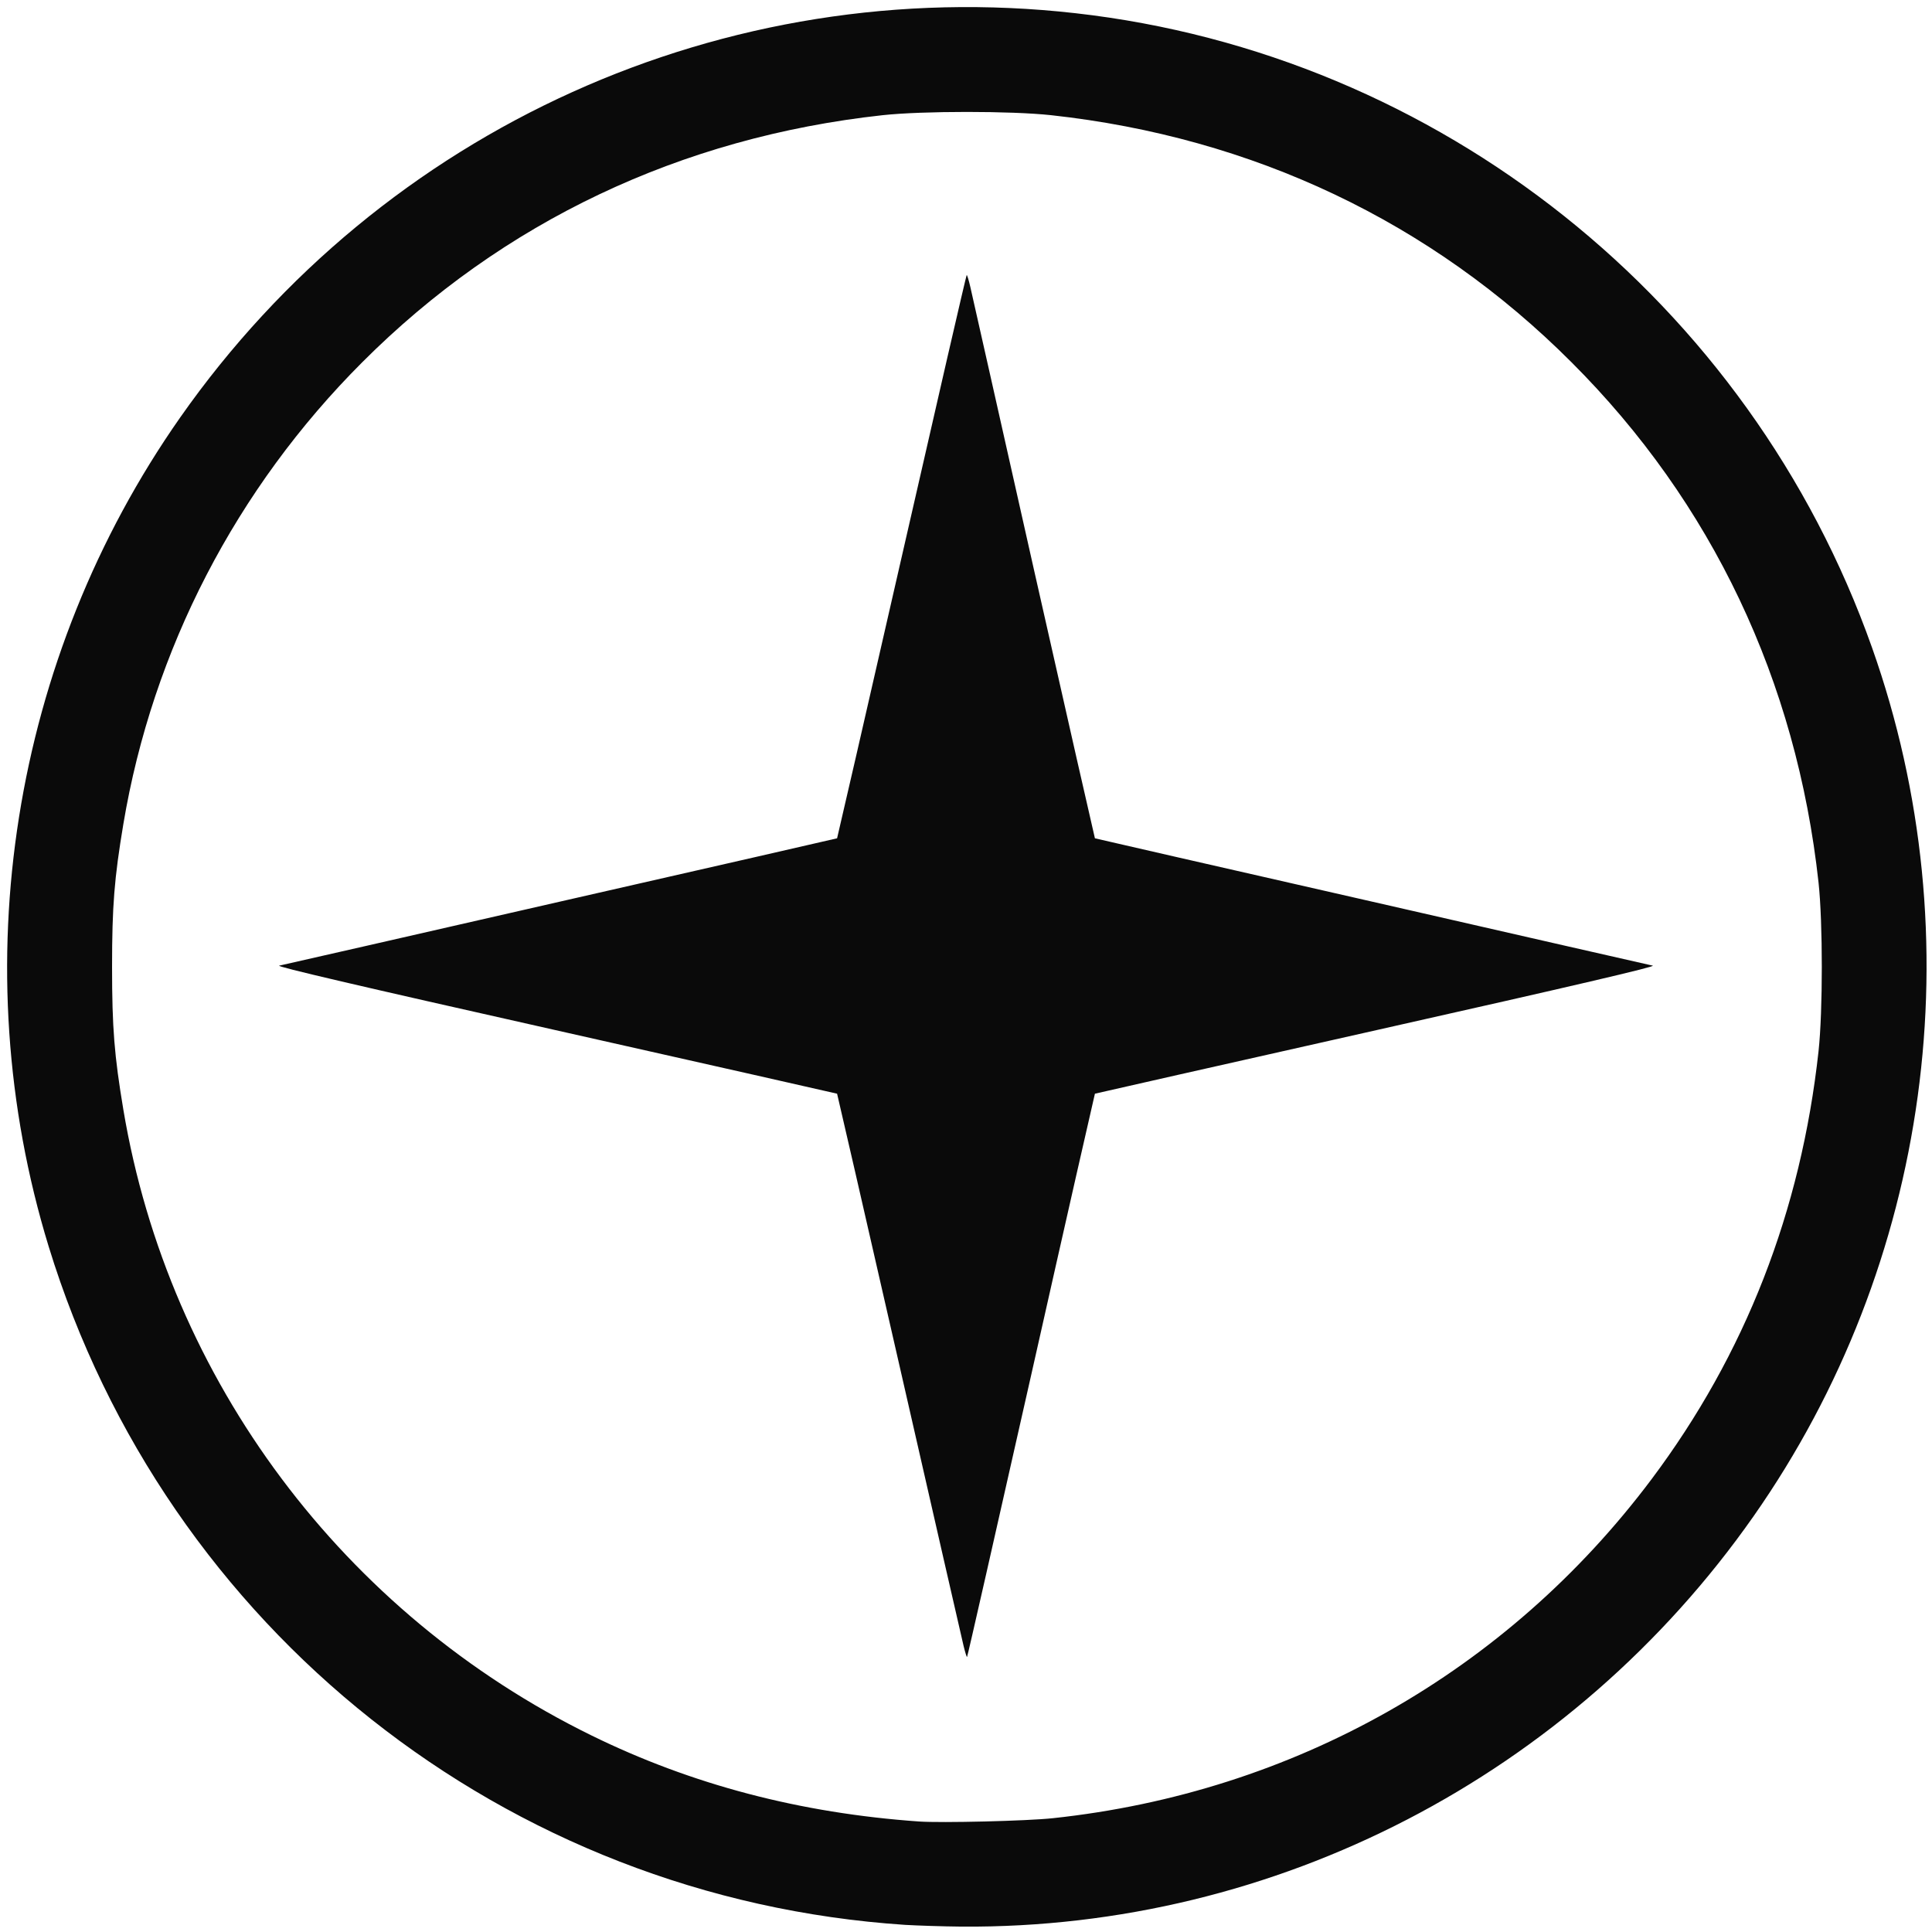
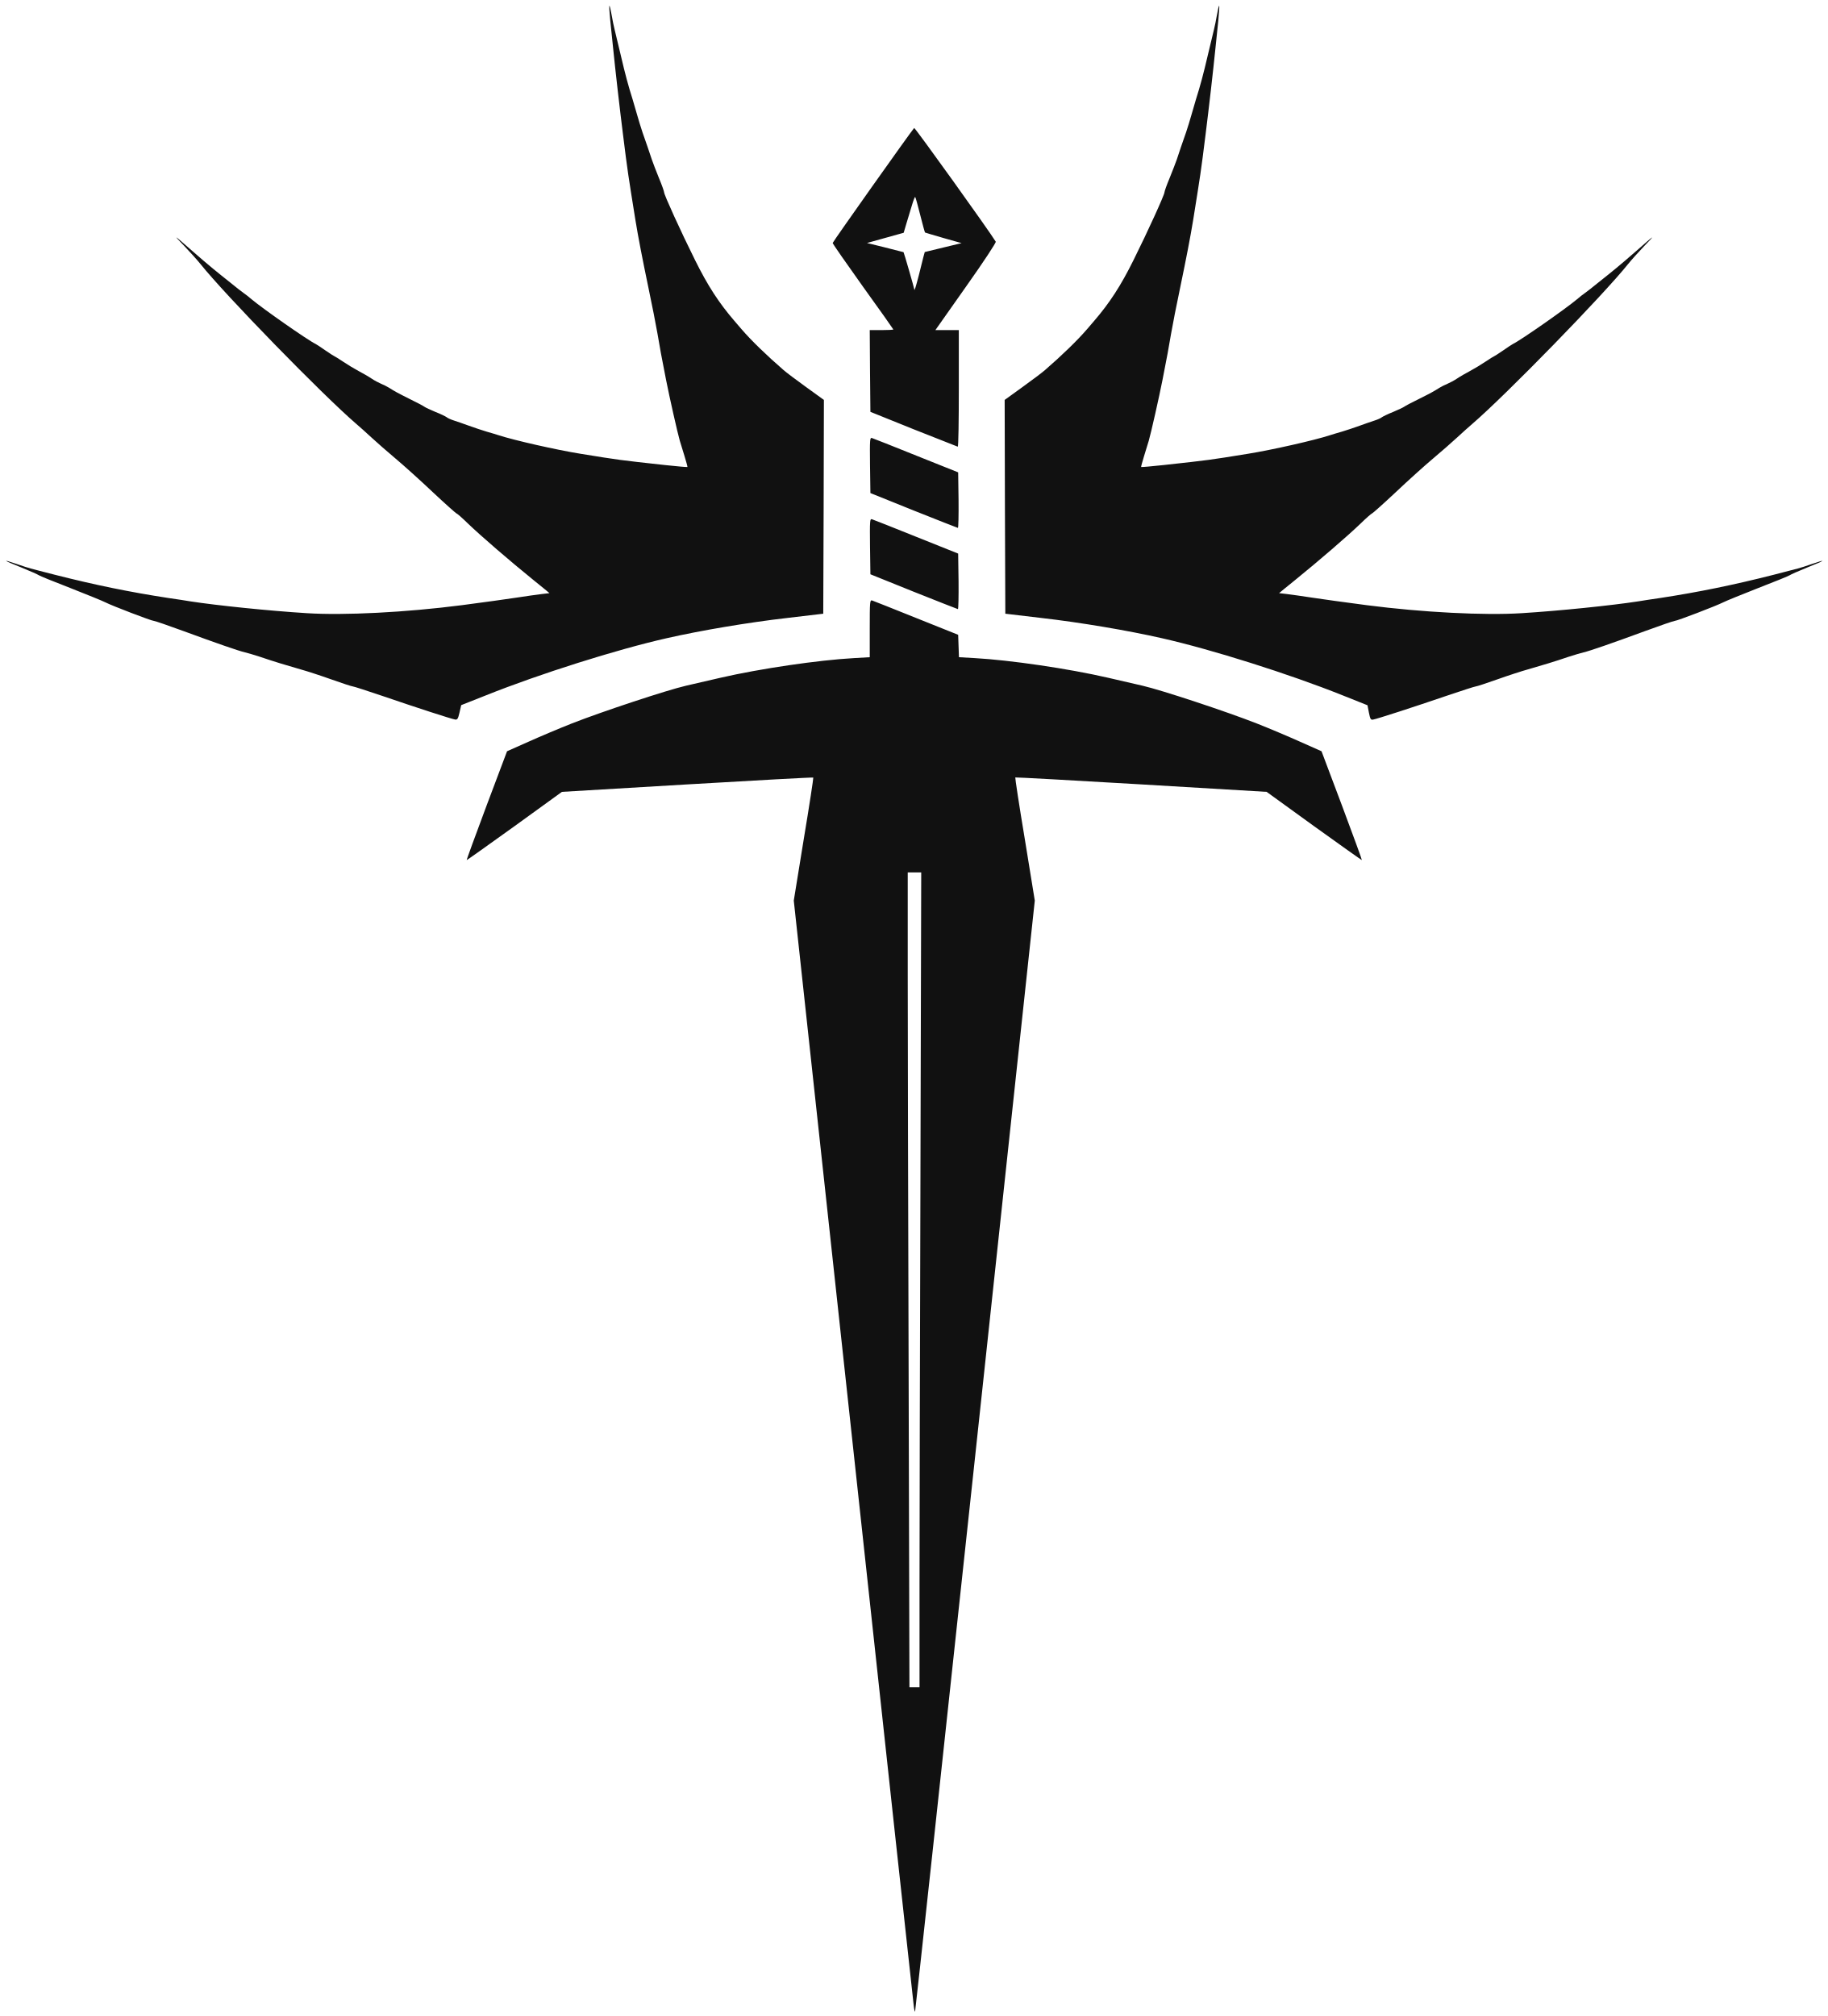
- <svg xmlns="http://www.w3.org/2000/svg" viewBox="0 0 1112 1112">
-   <path fill="#0A0A0A" fill-rule="evenodd" d="M521 1107.9C291.3 1092.7 95.6 937.7 28 717.4C-21.4 556.2 6.7 378.7 103.7 240.3C220.4 73.8 417.3 -15.2 619 7.6C828.2 31.2 1007 173.6 1077.5 372.8C1136.7 540 1111.1 727.4 1009.3 872.7C904.8 1021.8 734.4 1110.2 553.5 1108.9C542.5 1108.8 527.9 1108.3 521 1107.9ZM606 1046.5C744.7 1031.7 867.4 962.2 950.5 851.5C1004.5 779.5 1036.6 697.2 1046.7 605C1049.2 581.9 1049.2 531.1 1046.7 508C1034 391.9 985.4 289.3 904.5 208.5C823.7 127.6 721.1 79 605 66.3C581.9 63.8 531.1 63.8 508 66.3C391.9 79 289.3 127.6 208.5 208.5C135.9 281.1 87.8 374 71 474.3C65.8 505.4 64.5 521.4 64.5 556.5C64.5 591.6 65.8 607.6 71 638.7C97.1 794.4 197.7 928.9 340.5 998.9C398.2 1027.2 460.6 1043.6 529 1048.4C541.9 1049.3 591.3 1048.1 606 1046.5ZM554.6 947.3C553.7 943.6 537 870.6 517.5 785.1C498 699.6 481.9 629.6 481.8 629.5C481.6 629.4 408.7 612.9 319.7 592.9C205.3 567.2 158.8 556.3 160.7 555.8C162.3 555.5 235 538.9 322.5 518.9C410 499 481.6 482.6 481.8 482.5C481.9 482.4 498.7 409.5 519 320.5C539.3 231.5 556.1 158.5 556.4 158.3C556.6 158.1 557.6 161.2 558.5 165.2C559.4 169.2 575.9 242.2 595 327.4C614.2 412.6 630.1 482.4 630.2 482.5C630.4 482.6 702 499 789.5 518.9C877 538.9 949.7 555.5 951.3 555.8C953.2 556.3 906.7 567.2 792.3 592.9C703.3 612.9 630.4 629.4 630.2 629.5C630.1 629.6 613.5 702.5 593.5 791.5C573.4 880.5 556.9 953.5 556.6 953.7C556.4 953.9 555.5 951 554.6 947.3Z" />
+ <svg xmlns="http://www.w3.org/2000/svg" viewBox="0 0 1395 1539">
+   <path fill="#111111" fill-rule="evenodd" d="M697.6 1531.3C697.2 1528.7 676.5 1337.7 651.5 1107L606 687.5L613.6 640.7C617.9 615 621.1 593.8 620.9 593.6C620.7 593.3 577.4 595.7 524.8 598.8L429 604.5L392.8 630.7C372.8 645.1 356.4 656.7 356.3 656.6C356.1 656.4 363 637.7 371.5 614.9L387.1 573.5L403.3 566.3C412.2 562.3 427.1 556 436.5 552.3C460.2 543 509.3 526.8 523.6 523.5C530.1 522 542 519.3 550 517.4C580.4 510.4 624.9 503.9 651.8 502.4L664 501.7L664 479.8C664 459.4 664.1 457.9 665.8 458.4C666.7 458.7 681.9 464.7 699.5 471.8L731.5 484.6L731.8 493.2L732.1 501.7L744.3 502.4C771.1 503.9 815.7 510.4 846 517.4C854 519.3 865.9 522 872.4 523.5C886.7 526.8 935.8 543 959.5 552.3C968.9 556 983.8 562.3 992.7 566.3L1008.9 573.5L1024.5 614.9C1033 637.7 1039.9 656.4 1039.7 656.6C1039.6 656.7 1023.2 645.1 1003.2 630.7L967 604.5L871.3 598.8C818.6 595.7 775.4 593.3 775.1 593.5C774.9 593.8 778.1 615 782.4 640.7L790 687.5L744.5 1111.4C719.5 1344.6 698.8 1535.5 698.6 1535.7C698.4 1535.9 697.9 1534 697.6 1531.3ZM702 1210.2C702 1167.5 702.3 1027.5 702.7 899.2L703.3 666L698.2 666L693 666L693 743.8C693 786.5 693.3 926.5 693.7 1054.8L694.3 1288L698.2 1288L702 1288L702 1210.2ZM347.5 549.3C344.8 548.9 318 540.2 292 531.3C280.2 527.3 270 524 269.3 524C268.6 524 261.2 521.6 252.8 518.6C244.4 515.6 233.9 512.2 229.5 511C219.7 508.2 209 505 198.5 501.4C194.1 500 188.9 498.4 187 498C182.2 496.9 165.5 491.1 140.2 481.8C128.5 477.5 118.3 474 117.5 474C115.7 474 85.7 462.5 80.6 459.9C78.5 458.8 66.4 453.9 53.7 448.9C41 444 30.2 439.6 29.6 439.1C29 438.6 22.9 435.9 16 433.1C2.4 427.7 0.9 426.5 12.9 430.6C17.1 432.1 21.9 433.6 23.5 434C25.1 434.5 33.5 436.6 42 438.8C72.3 446.5 99.1 452 128.5 456.5C134.6 457.4 142.2 458.5 145.5 459.1C165.6 462.2 205.3 466.3 234.3 468.1C262.6 469.9 310 467.5 352.5 462C373.5 459.2 382.5 458 394.5 456.2C401.6 455.1 410.2 453.9 413.5 453.5L419.5 452.8L416 449.9C414.1 448.3 410.2 445.2 407.5 443C389.1 428.1 367.3 409.3 357.4 399.8C353 395.5 349 392 348.6 392C348.2 392 340 384.7 330.5 375.8C321 366.8 308.1 355.2 301.9 350C295.7 344.8 287.5 337.6 283.6 334C279.7 330.4 274.5 325.7 272 323.6C246.3 301.5 171.9 225.2 153 201.5C150.5 198.4 144.9 192.2 140.6 187.7C131.6 178.4 132.4 178.9 146.7 191.5C152.3 196.4 159.4 202.5 162.5 205C165.5 207.5 171.5 212.3 175.8 215.7C180 219.2 184.6 222.7 186 223.7C187.4 224.6 190.1 226.8 192.1 228.5C200.7 235.7 234.8 259.6 241 262.6C241.8 263 245.3 265.3 248.7 267.7C252.2 270.1 255.2 272 255.4 272C255.6 272 258.5 273.8 261.8 276C265.2 278.3 270.5 281.5 273.7 283.2C276.9 284.9 281.3 287.4 283.5 288.9C285.7 290.4 289.1 292.2 291 293C292.9 293.8 295.6 295.1 297 296C301.6 298.9 303.4 299.9 313 304.7C318.2 307.2 323.2 309.9 324 310.5C324.8 311.1 328.6 312.9 332.5 314.5C336.4 316 340.2 317.9 341 318.5C341.8 319.2 344.3 320.3 346.5 321C348.7 321.7 353.9 323.5 358 325C362.1 326.5 368.2 328.5 371.5 329.5C374.8 330.4 378.9 331.7 380.5 332.2C392.4 336.1 425.1 343.5 443.2 346.4C473.5 351.3 472 351.1 507.5 355C516.9 356 524.6 356.7 524.8 356.5C525 356.4 523.9 352.5 522.5 347.9C521.1 343.3 519.5 338.1 519 336.5C517.4 331.1 511 302.8 508.5 290C504.5 269.5 504.2 268 502 255C500.8 248.1 497.7 232.2 495 219.5C490.3 196.9 487.2 180.9 485.1 168C479.5 133 479.2 131.5 475.6 102.5C473.2 83.5 469.8 54 468 36C467.5 30.8 466.5 21.6 465.9 15.7C465.3 9.7 465 4.7 465.2 4.4C465.5 4.2 466.2 7.3 466.9 11.2C467.6 15.2 468.6 20.3 469.2 22.5C469.7 24.7 470.6 28.1 471 30C471.5 31.9 472.8 37.5 474 42.5C477.2 56.3 479.7 65.6 483 76C483.9 79 485.5 84.4 486.5 88C487.5 91.6 489.3 97.4 490.5 101C491.7 104.6 493.5 109.6 494.4 112.2C495.3 114.9 496.7 119.1 497.6 121.7C498.5 124.4 501 130.8 503.1 136C505.3 141.2 507 146.1 507 146.8C507 148.7 519.6 176.4 530.6 198.5C540.3 218.1 548.9 231.3 560.7 245C561.4 245.8 563.9 248.7 566.2 251.4C573.6 260 585.4 271.4 598.2 282.5C600.1 284.2 607.8 290 615.3 295.4L629 305.3L628.8 386.9L628.5 468.5L601.4 471.7C570.9 475.2 535 481.3 509 487.2C470.9 495.8 411.8 514.5 371.3 530.7L352.1 538.3L350.8 544C349.7 548.7 349.2 549.5 347.5 549.3ZM1045.1 544.1L1044 538.4L1024.7 530.7C984.2 514.5 925.1 495.8 887 487.2C861 481.3 825.1 475.2 794.6 471.7L767.5 468.5L767.2 386.9L767 305.3L780.7 295.4C788.2 290 795.9 284.2 797.8 282.5C810.6 271.4 822.4 260 829.8 251.4C832.1 248.7 834.6 245.8 835.3 245C847.1 231.3 855.7 218.1 865.4 198.5C876.4 176.4 889 148.7 889 146.8C889 146.1 890.7 141.2 892.9 136C895 130.8 897.5 124.4 898.4 121.8C899.3 119.1 900.7 114.9 901.6 112.2C902.5 109.6 904.3 104.6 905.5 101C906.7 97.4 908.5 91.6 909.5 88C910.5 84.4 912.1 79 913 76C916.3 65.6 918.8 56.3 922 42.5C923.2 37.5 924.5 31.9 925 30C925.4 28.1 926.3 24.7 926.8 22.5C927.4 20.3 928.4 15.2 929.1 11.2C929.8 7.3 930.5 4.2 930.8 4.4C931 4.7 930.7 9.7 930.1 15.7C929.5 21.6 928.5 30.8 928 36C926.2 54 922.8 83.5 920.4 102.5C916.8 131.5 916.5 133 910.9 168C908.8 180.9 905.7 196.9 901 219.5C898.3 232.2 895.2 248.1 894 255C891.8 268 891.5 269.5 887.5 290C885 302.8 878.6 331.1 877 336.5C876.5 338.1 874.9 343.3 873.5 347.9C872.1 352.5 871 356.4 871.2 356.5C871.4 356.7 879.1 356 888.5 355C924 351.1 922.5 351.3 952.8 346.4C970.9 343.5 1003.6 336.1 1015.5 332.2C1017.1 331.7 1021.2 330.4 1024.5 329.5C1027.8 328.5 1033.9 326.5 1038 325C1042.1 323.5 1047.3 321.7 1049.5 321C1051.7 320.3 1054.2 319.2 1055 318.5C1055.8 317.9 1059.7 316 1063.5 314.5C1067.3 312.9 1071.2 311.1 1072 310.5C1072.8 309.9 1077.8 307.2 1083 304.7C1092.6 299.9 1094.4 298.9 1099 296C1100.4 295.1 1103.1 293.8 1105 293C1106.9 292.2 1110.3 290.4 1112.5 288.9C1114.7 287.4 1119.1 284.9 1122.3 283.2C1125.5 281.5 1130.8 278.3 1134.2 276C1137.5 273.8 1140.4 272 1140.6 272C1140.8 272 1143.8 270.1 1147.3 267.7C1150.7 265.3 1154.2 263 1155 262.6C1161.2 259.6 1195.3 235.7 1203.9 228.5C1205.9 226.8 1208.6 224.6 1210 223.7C1211.4 222.7 1216 219.2 1220.2 215.7C1224.5 212.3 1230.5 207.5 1233.5 205C1236.6 202.5 1243.7 196.4 1249.3 191.5C1263.6 178.9 1264.4 178.4 1255.4 187.7C1251.1 192.2 1245.5 198.4 1243 201.5C1224.1 225.2 1149.7 301.5 1124 323.6C1121.5 325.7 1116.3 330.4 1112.4 334C1108.5 337.6 1100.3 344.8 1094.1 350C1087.9 355.2 1075 366.8 1065.5 375.8C1056 384.7 1047.8 392 1047.4 392C1047 392 1043 395.5 1038.6 399.8C1028.7 409.3 1006.9 428.1 988.5 443C985.8 445.2 981.9 448.3 980 449.9L976.5 452.8L982.5 453.5C985.8 453.9 994.4 455.1 1001.5 456.2C1013.5 458 1022.5 459.2 1043.5 462C1086 467.5 1133.4 469.9 1161.7 468.1C1190.7 466.3 1230.4 462.2 1250.5 459.1C1253.8 458.5 1261.5 457.4 1267.5 456.5C1296.9 452 1323.7 446.5 1354 438.8C1362.5 436.6 1370.8 434.5 1372.5 434C1374.2 433.6 1378.9 432.1 1383.1 430.6C1395.1 426.5 1393.6 427.7 1380 433.1C1373.1 435.9 1367 438.6 1366.4 439.1C1365.8 439.6 1355 444 1342.3 448.9C1329.6 453.9 1317.5 458.8 1315.4 459.9C1310.3 462.5 1280.3 474 1278.5 474C1277.7 474 1267.5 477.5 1255.8 481.8C1230.5 491.1 1213.8 496.9 1209 498C1207.1 498.4 1201.9 500 1197.5 501.4C1187 505 1176.3 508.2 1166.5 511C1162.1 512.2 1151.6 515.6 1143.2 518.6C1134.8 521.6 1127.4 524 1126.7 524C1126 524 1115.8 527.3 1104 531.3C1080.3 539.4 1051.7 548.7 1048.4 549.3C1046.5 549.7 1046.1 549.1 1045.1 544.1ZM697.5 451.7L664.5 438.4L664.2 417.1C664 397.2 664.1 395.9 665.7 396.4C666.7 396.7 681.9 402.7 699.5 409.8L731.5 422.6L731.8 443.8C731.9 455.5 731.7 465 731.3 465C730.8 464.9 715.6 458.9 697.5 451.7ZM697.5 389.7L664.5 376.4L664.2 355.1C664 335.2 664.1 333.9 665.7 334.4C666.7 334.7 681.9 340.7 699.5 347.8L731.5 360.6L731.8 381.8C731.9 393.5 731.7 403 731.3 403C730.8 402.9 715.6 396.9 697.5 389.7ZM697.5 327.7L664.5 314.4L664.2 283.2L664 252L673 252C677.9 252 682 251.8 682 251.5C682 251.3 671.6 236.5 658.8 218.8C646.1 201 635.7 186.1 635.7 185.5C635.7 184.7 695.3 100.6 697.9 97.7C698.5 97.2 755.5 176.7 760.2 184.5C760.6 185.1 751.1 199.6 737.5 218.8L714.1 252L723.1 252L732 252L732 296.5C732 321 731.7 341 731.2 341C730.8 340.9 715.6 334.9 697.5 327.7ZM701.5 210C702.9 204.2 704.5 197.9 705 196L706 192.4L720 189L734.1 185.6L720.3 181.7C712.7 179.5 706.3 177.6 706.2 177.5C706 177.3 704.3 171.2 702.5 164C700.7 156.8 699 150.6 698.7 150.4C698.4 150.1 697.3 153 696.2 156.7C695.1 160.4 693.2 166.7 692 170.6L689.9 177.7L675.9 181.6L661.9 185.5L675.7 188.9C683.3 190.8 689.6 192.4 689.8 192.5C690.1 192.7 698 220.1 698 220.9C698 222.8 699.2 218.9 701.5 210Z" />
</svg>
